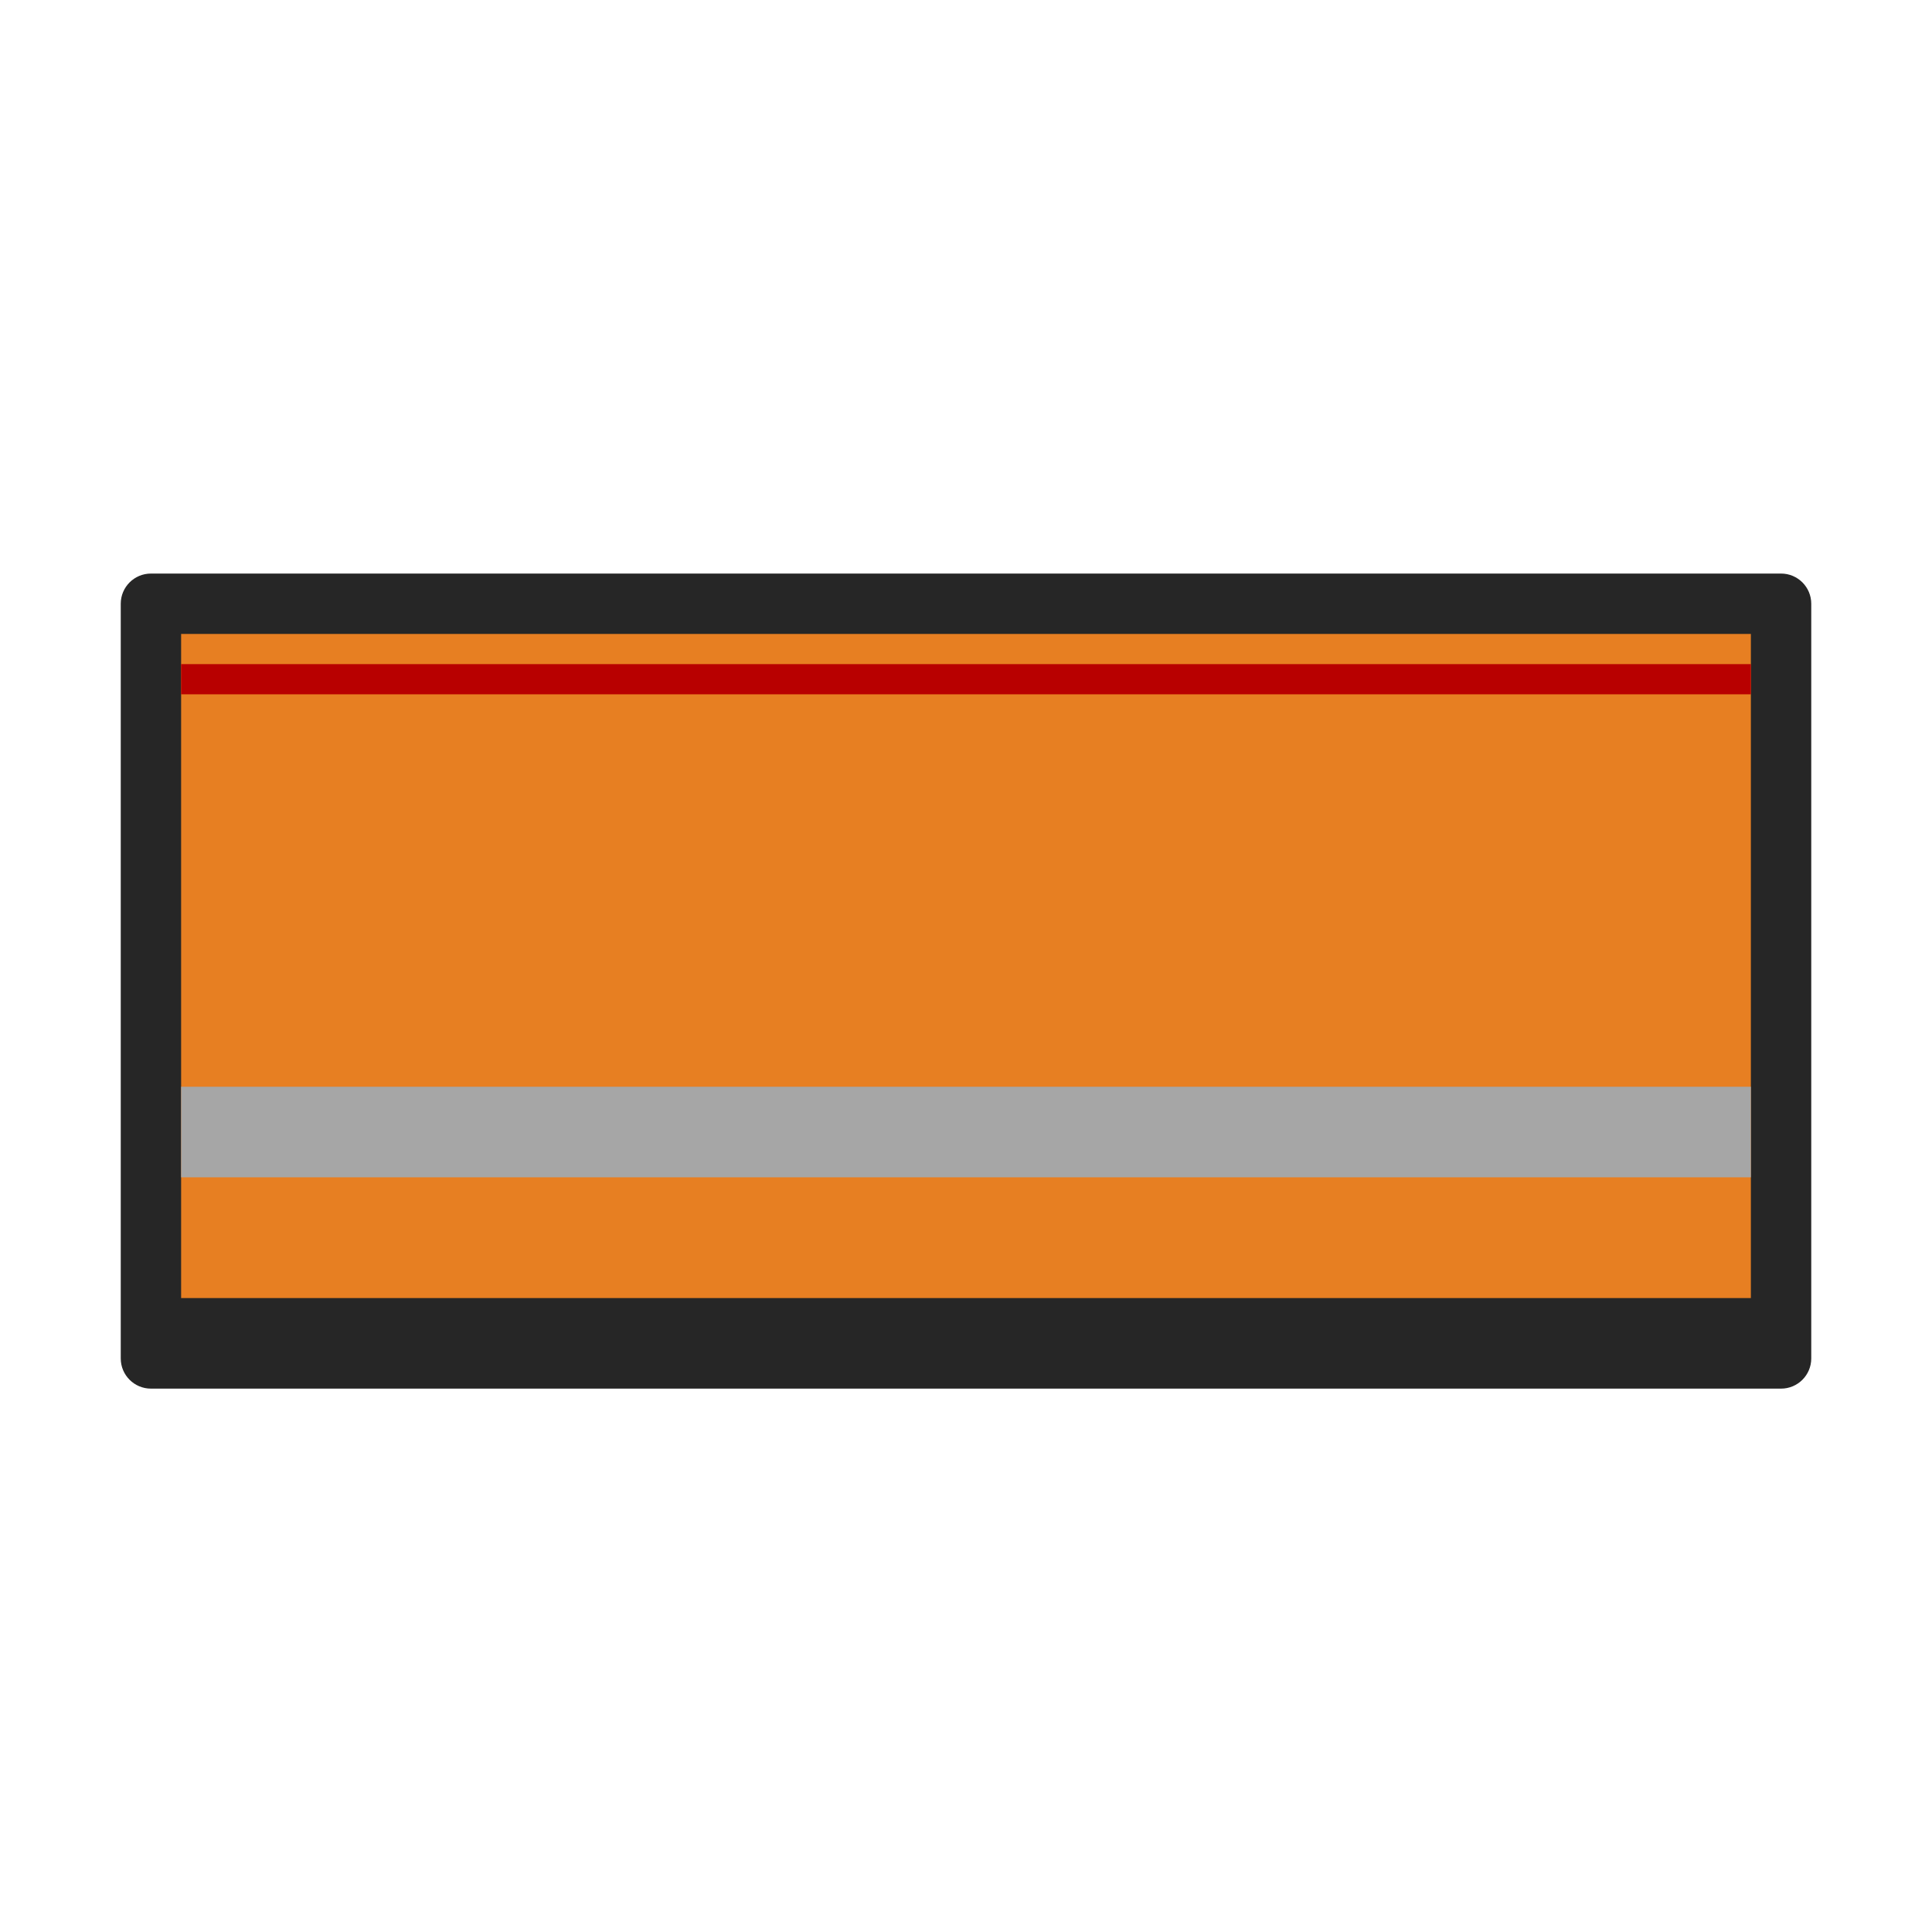
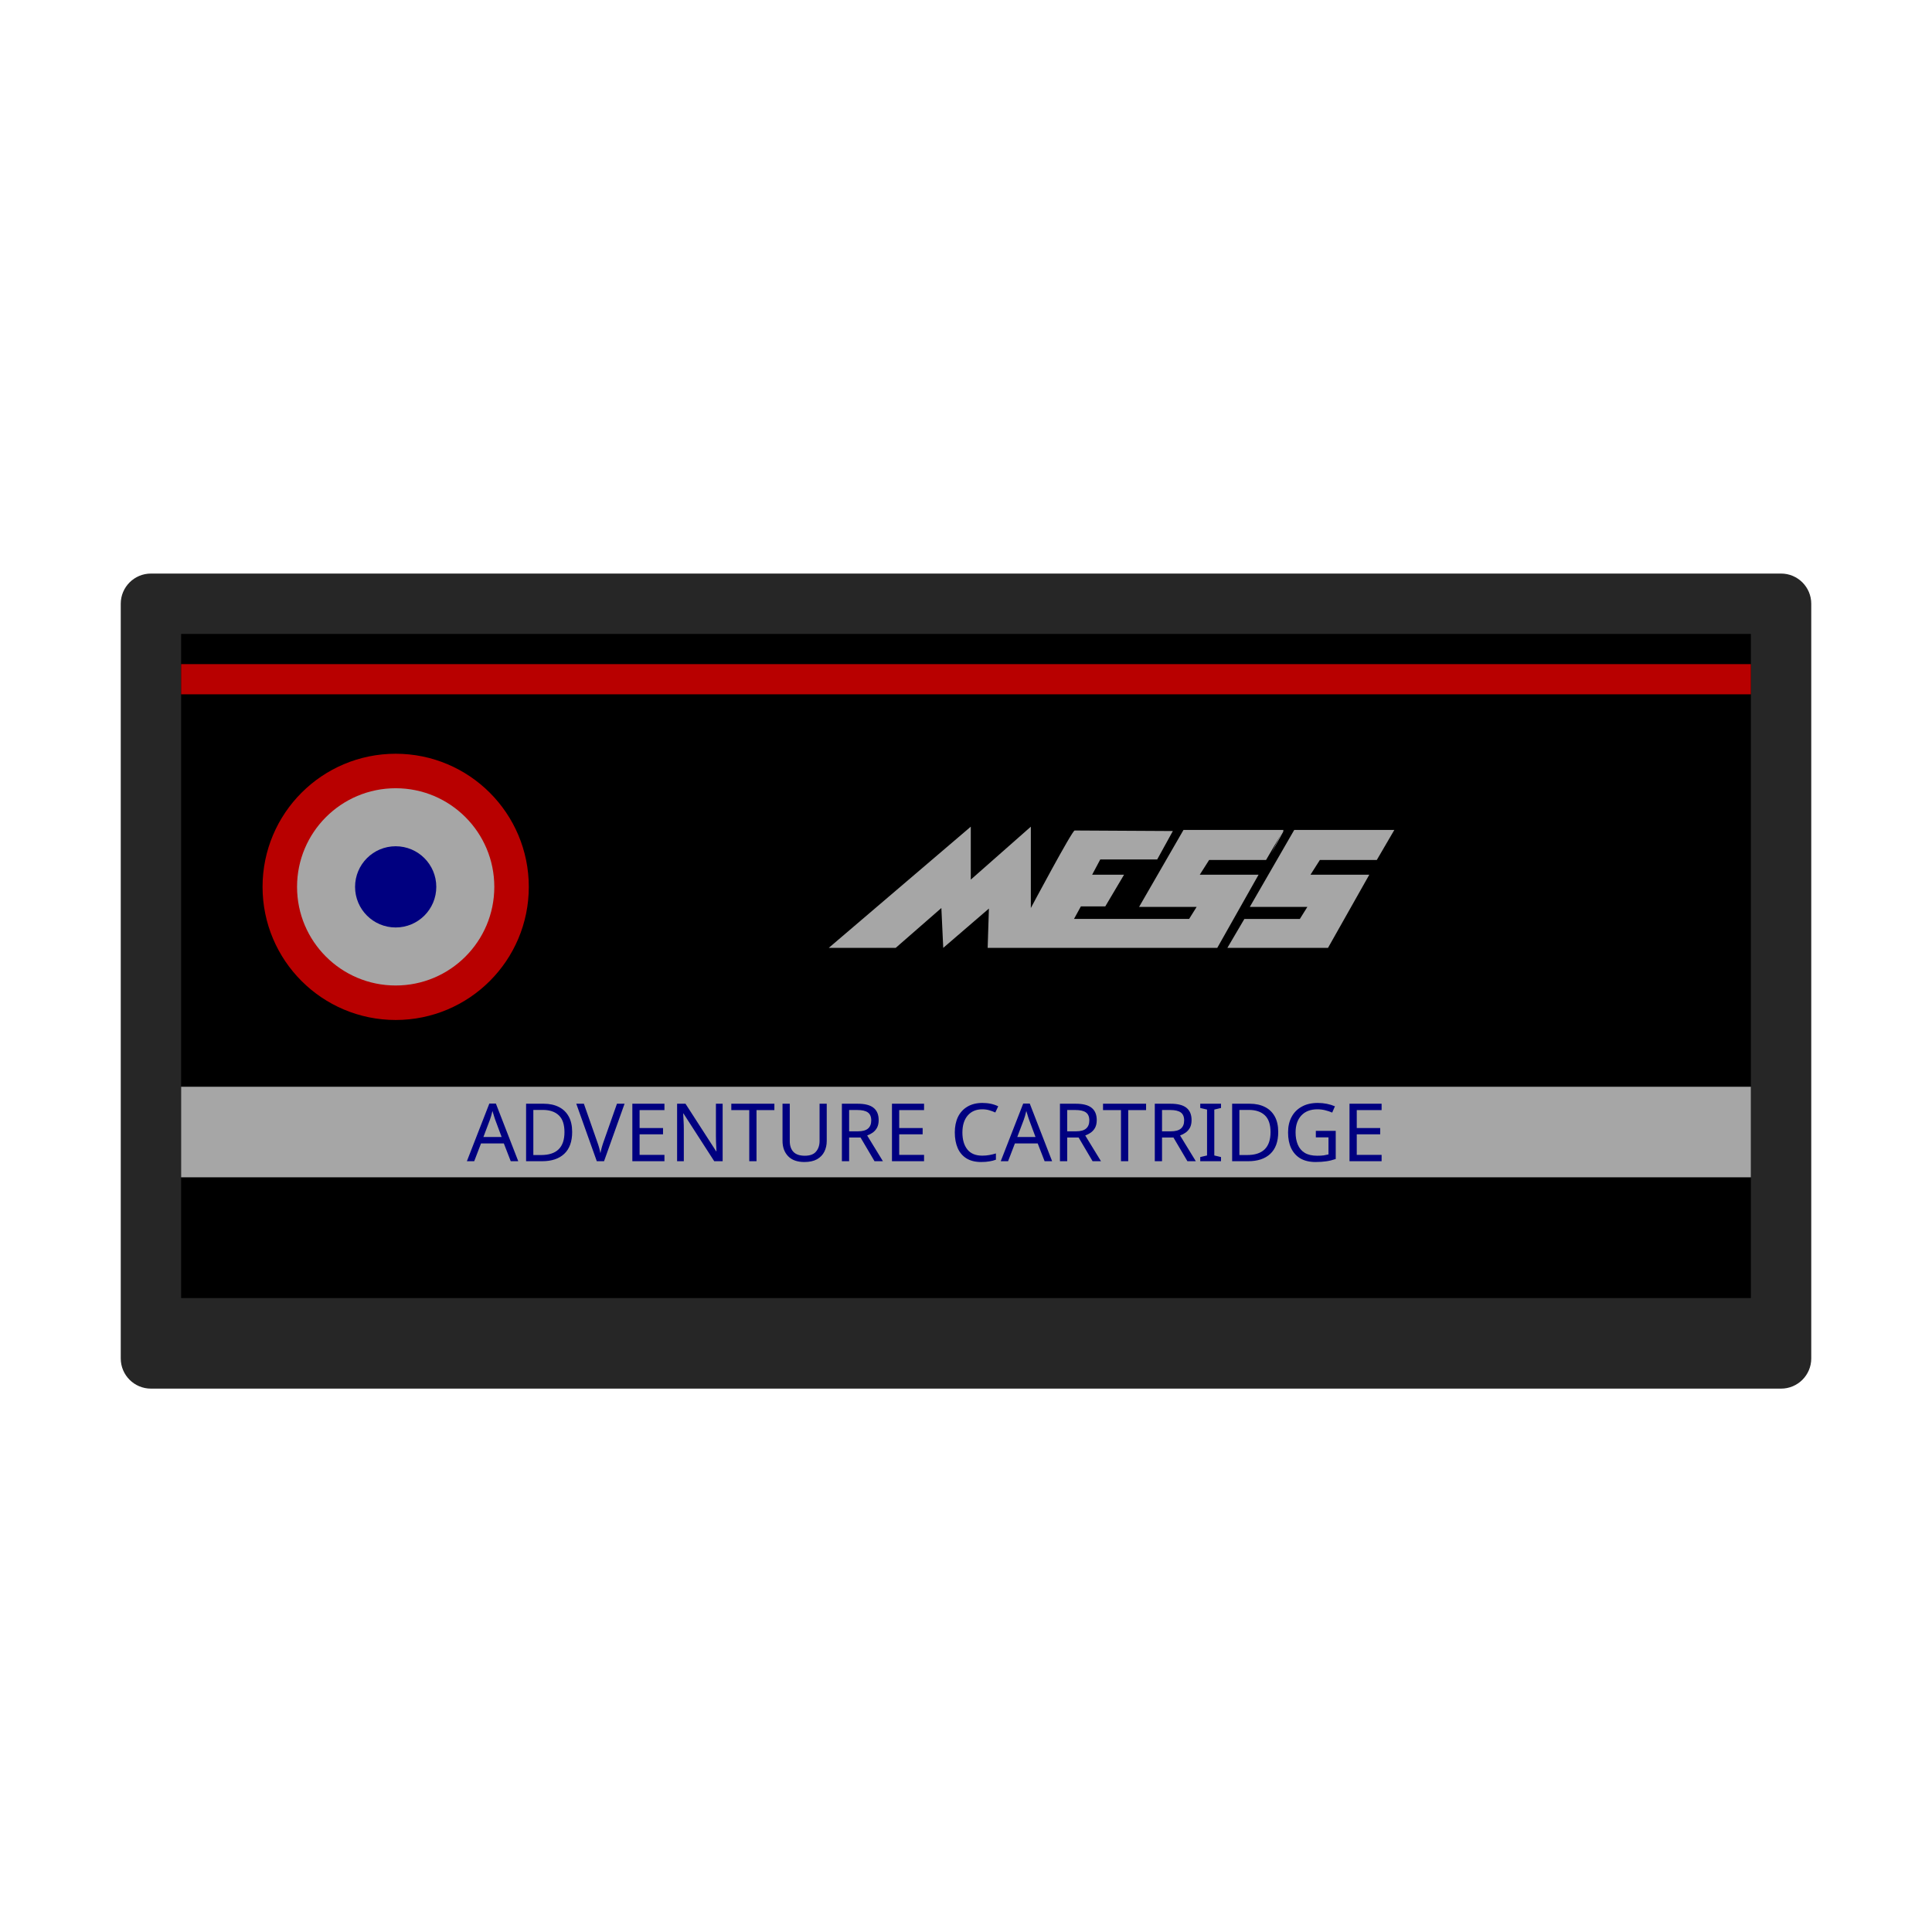
<svg xmlns="http://www.w3.org/2000/svg" viewBox="0 0 341.333 341.333" height="256" width="256" xml:space="preserve" id="svg2" version="1.1">
  <defs id="defs6">
    <clipPath id="clipPath18" clipPathUnits="userSpaceOnUse">
      <path id="path16" d="M 0,256 H 256 V 0 H 0 Z" />
    </clipPath>
    <clipPath id="clipPath26" clipPathUnits="userSpaceOnUse">
      <path id="path24" d="M 8,188 H 248 V 64 H 8 Z" />
    </clipPath>
  </defs>
  <g id="g36" transform="matrix(1.333333,0,0,-1.333333,314.6667,245.3333)">
    <path d="m 0,0 h -216 c -2.209,0 -4,1.791 -4,4 v 100 c 0,2.209 1.791,4 4,4 H 0 c 2.209,0 4,-1.791 4,-4 V 4 C 4,1.791 2.209,0 0,0" style="fill:#262626;fill-opacity:1;fill-rule:nonzero;stroke:none" id="path38" />
  </g>
-   <path d="M 309.333,229.333 H 32 V 112 H 309.333 Z" style="fill:#e77f22;fill-opacity:1;fill-rule:nonzero;stroke:none;stroke-width:1.333" id="path40" />
+   <path d="M 309.333,229.333 H 32 V 112 H 309.333 Z" style="fill:#000000;fill-opacity:1;fill-rule:nonzero;stroke:none;stroke-width:1.333" id="path40" />
  <path d="M 32,208 H 309.333 V 192 H 32 Z" style="fill:#a6a6a6;fill-opacity:1;fill-rule:nonzero;stroke:none;stroke-width:1.333" id="path42" />
  <path d="M 309.333,122.667 H 32 v -5.333 H 309.333 Z" style="fill:#b80000;fill-opacity:1;fill-rule:nonzero;stroke:none;stroke-width:1.333" id="path44" />
+   <circle r="17.425" cy="156.685" cx="69.906" id="circle824" style="opacity:1;vector-effect:none;fill:#a6a6a6;fill-opacity:1;stroke:#b80000;stroke-width:12.189;stroke-linecap:butt;stroke-linejoin:miter;stroke-miterlimit:4;stroke-dasharray:none;stroke-dashoffset:0;stroke-opacity:1;paint-order:stroke fill markers" />
+   <circle r="7.175" cy="156.685" cx="69.906" id="circle826" style="opacity:1;vector-effect:none;fill:#000080;fill-opacity:1;stroke:none;stroke-width:12.189;stroke-linecap:butt;stroke-linejoin:miter;stroke-miterlimit:4;stroke-dasharray:none;stroke-dashoffset:0;stroke-opacity:1;paint-order:stroke fill markers" />
+   <text xml:space="preserve" style="font-style:normal;font-weight:normal;font-size:14.222px;line-height:1.25;font-family:sans-serif;letter-spacing:0px;word-spacing:0px;fill:#000080;fill-opacity:1;stroke:none;stroke-width:1.333" x="82.486" y="205.156" id="text830">
+     <tspan id="tspan828" x="82.486" y="205.156" style="fill:#000080;stroke-width:1.333">ADVENTURE CARTRIDGE</tspan>
+   </text>
+   <g id="g872" transform="matrix(1.338204,0,0,1.338204,-69.42636,-163.2416)" style="fill:#a6a6a6;fill-opacity:1;stroke:none;stroke-opacity:1">
+     <g transform="matrix(1.333333,0,0,-1.333333,161.2954,247.126)" id="g102" style="fill:#a6a6a6;fill-opacity:1;stroke:none;stroke-opacity:1">
+       <path id="path104" style="fill:#a6a6a6;fill-opacity:1;fill-rule:nonzero;stroke:none;stroke-opacity:1" d="M 0,0 14.062,12 V 6.757 L 20.009,12 V 3.946 c 0,0 4.088,7.676 4.336,7.676 0.248,0 9.726,-0.054 9.726,-0.054 L 32.522,8.757 H 26.885 L 26.08,7.243 h 3.159 L 27.381,4.108 H 24.965 L 24.283,2.865 h 11.398 l 0.744,1.189 h -5.699 l 4.398,7.622 h 9.911 L 43.301,8.703 h -5.637 l -0.929,-1.46 h 5.823 L 38.469,0 H 15.735 L 15.858,3.892 11.336,0 11.15,3.946 6.628,0 Z" />
+     </g>
+     <g transform="matrix(1.333333,0,0,-1.333333,221.3425,231.7025)" id="g106" style="fill:#a6a6a6;fill-opacity:1;stroke:none;stroke-opacity:1">
+       <path id="path108" style="fill:#a6a6a6;fill-opacity:1;fill-rule:nonzero;stroke:none;stroke-opacity:1" d="M 0,0 C 0,0 -0.044,0 -0.121,0.001 L -1.215,-2.205 Z" />
+     </g>
+     <g transform="matrix(1.333333,0,0,-1.333333,233.6493,235.5224)" id="g110" style="fill:#a6a6a6;fill-opacity:1;stroke:none;stroke-opacity:1">
+       <path id="path112" style="fill:#a6a6a6;fill-opacity:1;fill-rule:nonzero;stroke:none;stroke-opacity:1" d="m 0,0 1.735,2.973 h -9.912 l -4.398,-7.622 h 5.699 l -0.743,-1.189 h -5.493 l -1.684,-2.865 h 9.964 l 4.089,7.244 H -6.566 L -5.637,0 Z" />
+     </g>
+   </g>
</svg>
